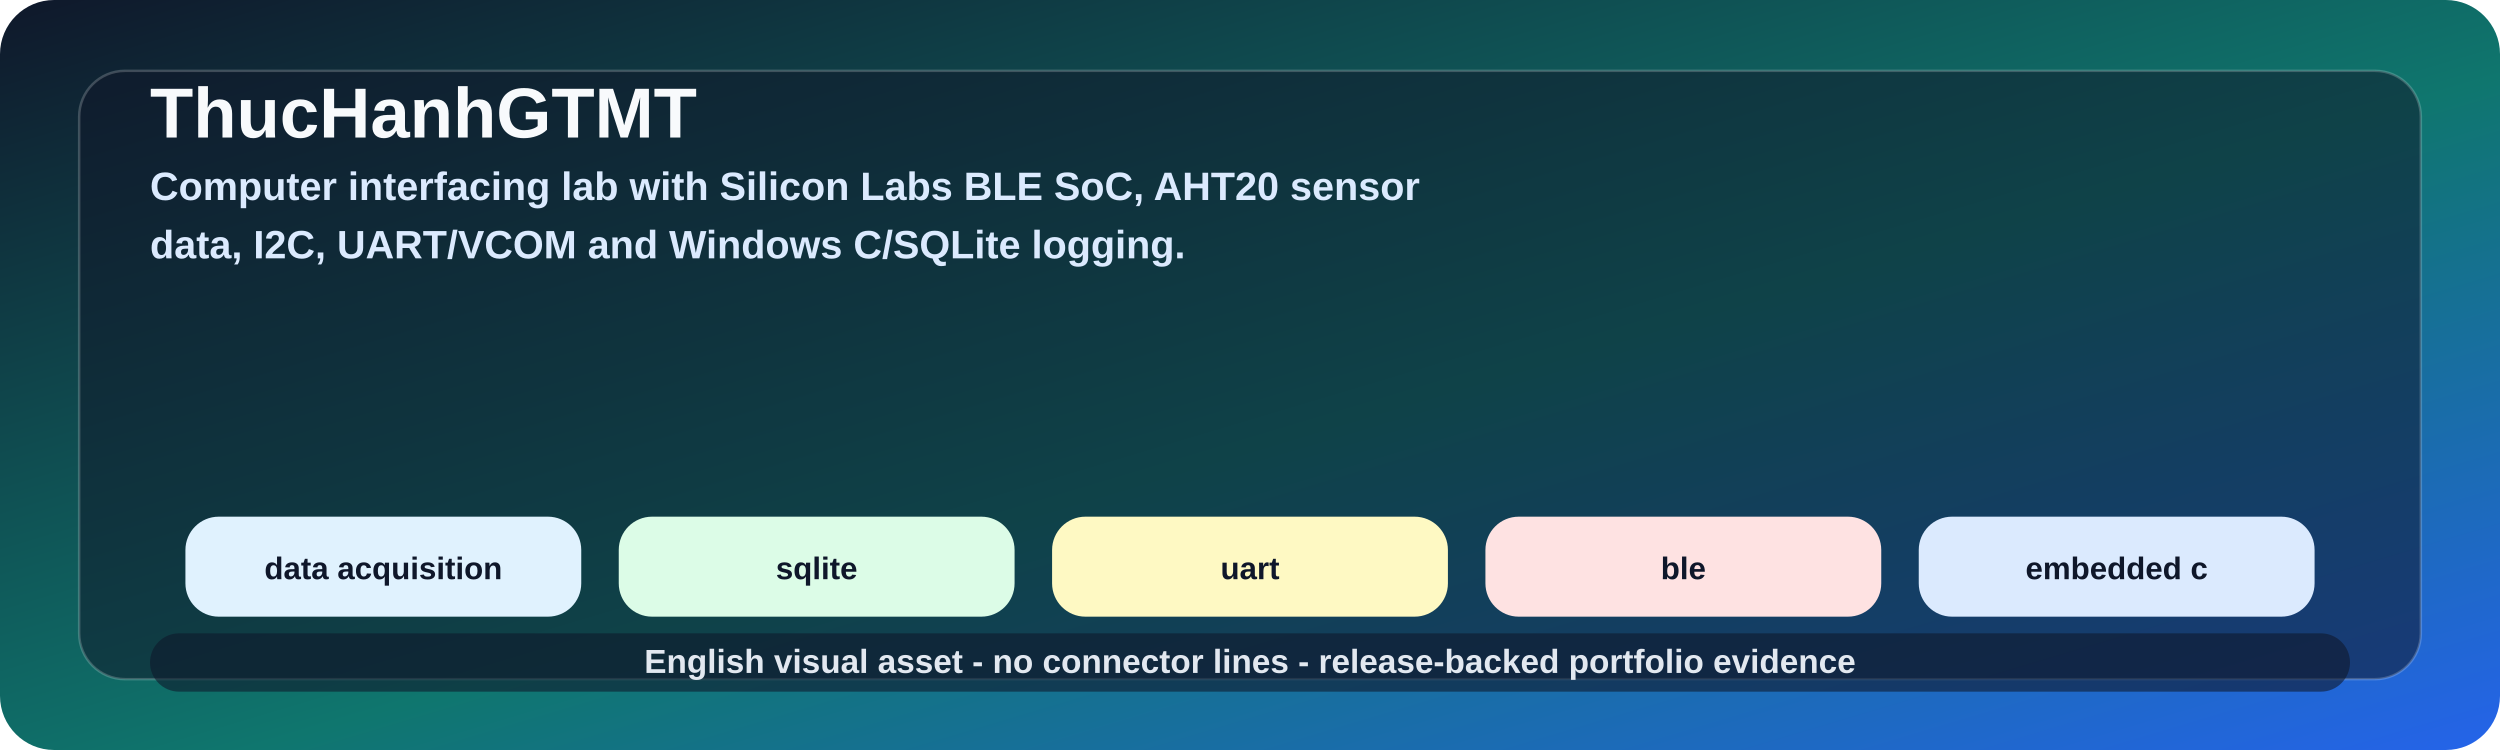
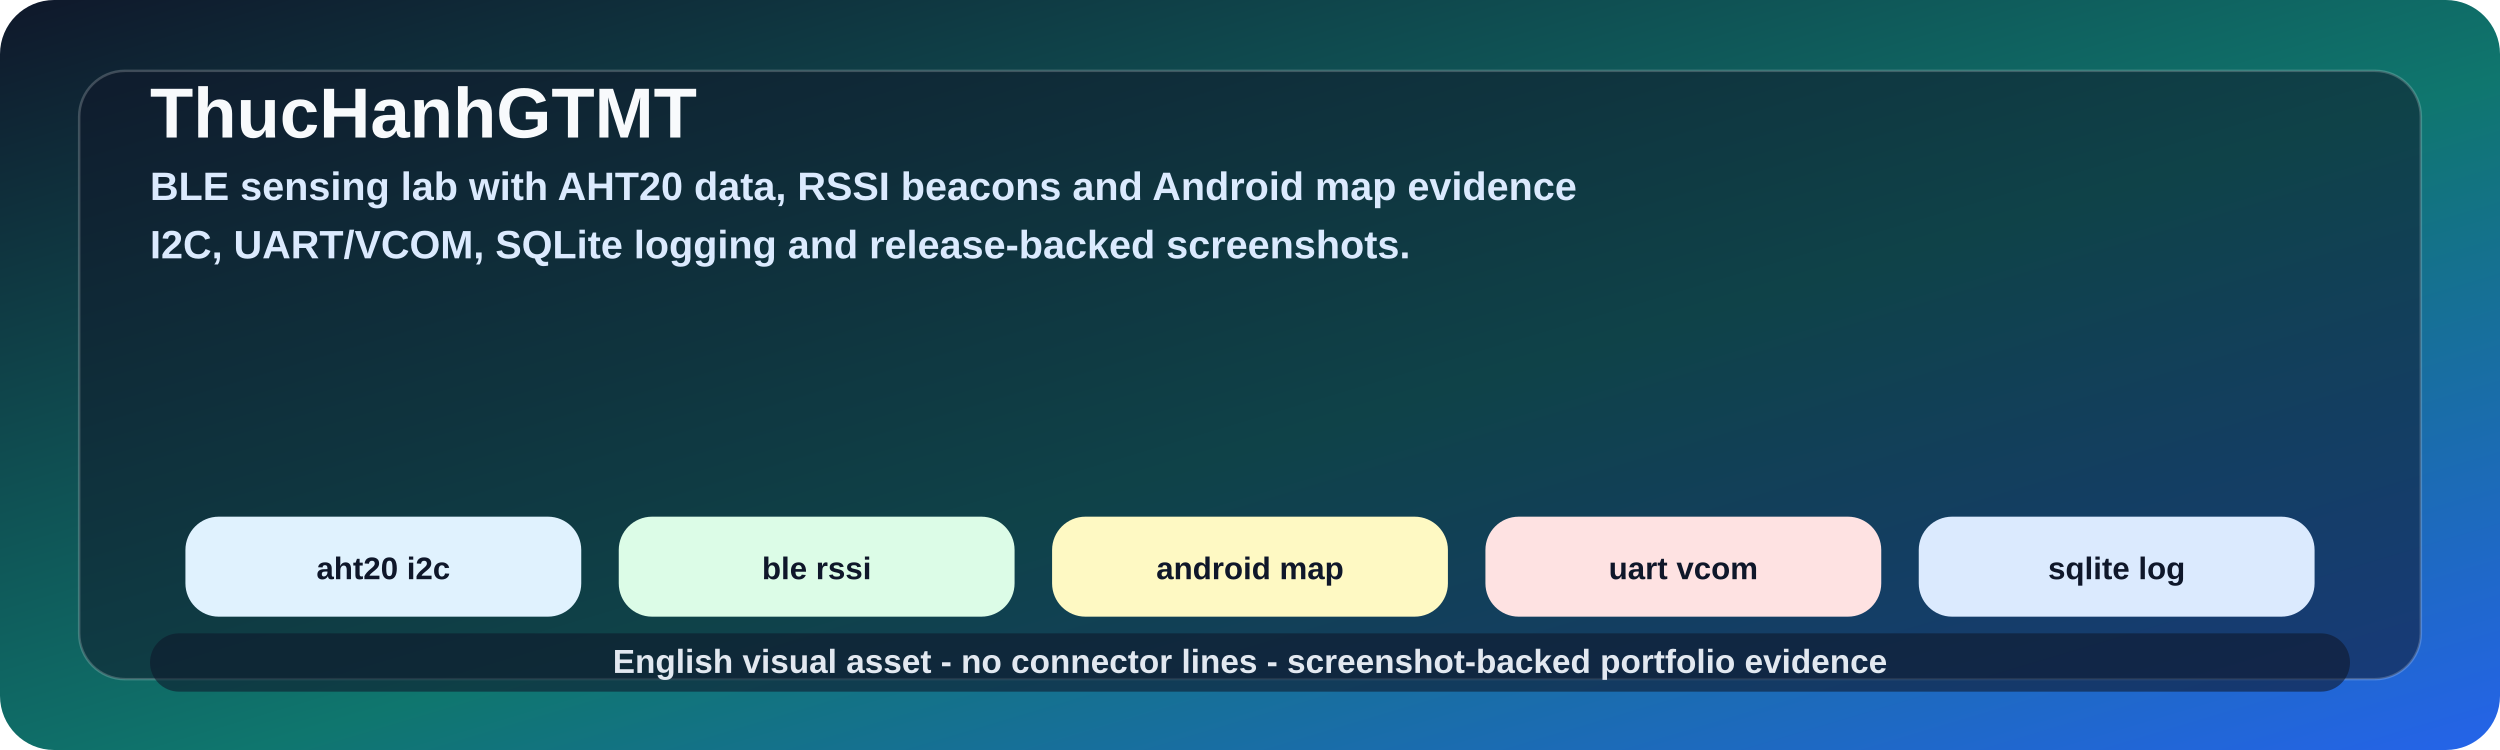
<svg xmlns="http://www.w3.org/2000/svg" width="1200" height="360" viewBox="0 0 1200 360" role="img" aria-labelledby="title desc">
  <defs>
    <linearGradient id="bg" x1="0" y1="0" x2="1" y2="1">
      <stop offset="0%" stop-color="#0f172a" />
      <stop offset="55%" stop-color="#0f766e" />
      <stop offset="100%" stop-color="#2563eb" />
    </linearGradient>
    <style>
      .title { font: 800 34px Segoe UI, Arial, sans-serif; fill: #f8fafc; letter-spacing: 0; }
      .subtitle { font: 650 19px Segoe UI, Arial, sans-serif; fill: #dbeafe; letter-spacing: 0; }
      .chipText { font: 800 15px Segoe UI, Arial, sans-serif; fill: #0f172a; letter-spacing: 0; }
      .caption { font: 700 16px Segoe UI, Arial, sans-serif; fill: #e2e8f0; letter-spacing: 0; }
      .panel { fill: rgba(15,23,42,.54); stroke: rgba(255,255,255,.20); stroke-width: 1.2; }
      .pulse { animation: pulse 3.4s ease-in-out infinite; transform-origin: center; }
      .soft { animation: soft 4.8s ease-in-out infinite; transform-origin: center; }
      @keyframes pulse { 0%, 100% { opacity: .78; transform: scale(.99); } 50% { opacity: 1; transform: scale(1.02); } }
      @keyframes soft { 0%, 100% { opacity: .68; } 50% { opacity: 1; } }
    </style>
  </defs>
  <rect width="1200" height="360" rx="26" fill="url(#bg)" />
  <rect x="38" y="34" width="1124" height="292" rx="22" class="panel" />
  <text x="72" y="66" class="title">ThucHanhGTMT</text>
-   <text x="72" y="96" class="subtitle">Computer interfacing lab with Silicon Labs BLE SoC, AHT20 sensor</text>
-   <text x="72" y="124" class="subtitle">data, I2C, UART/VCOM and Windows C/SQLite logging.</text>
+   <text x="72" y="96" class="subtitle">BLE sensing lab with AHT20 data, RSSI beacons and Android map evidence</text>
+   <text x="72" y="124" class="subtitle">I2C, UART/VCOM, SQLite logging and release-backed screenshots.</text>
  <g>
    <g class="pulse">
      <rect x="89" y="248" width="190" height="48" rx="16" fill="#e0f2fe" />
-       <text x="184.0" y="278" text-anchor="middle" class="chipText">data acquisition</text>
+       <text x="184.0" y="278" text-anchor="middle" class="chipText">aht20 i2c</text>
    </g>
    <g class="pulse">
      <rect x="297" y="248" width="190" height="48" rx="16" fill="#dcfce7" />
-       <text x="392.0" y="278" text-anchor="middle" class="chipText">sqlite</text>
+       <text x="392.0" y="278" text-anchor="middle" class="chipText">ble rssi</text>
    </g>
    <g class="pulse">
      <rect x="505" y="248" width="190" height="48" rx="16" fill="#fef9c3" />
-       <text x="600.0" y="278" text-anchor="middle" class="chipText">uart</text>
+       <text x="600.0" y="278" text-anchor="middle" class="chipText">android map</text>
    </g>
    <g class="pulse">
      <rect x="713" y="248" width="190" height="48" rx="16" fill="#fee2e2" />
-       <text x="808.0" y="278" text-anchor="middle" class="chipText">ble</text>
+       <text x="808.0" y="278" text-anchor="middle" class="chipText">uart vcom</text>
    </g>
    <g class="pulse">
      <rect x="921" y="248" width="190" height="48" rx="16" fill="#dbeafe" />
-       <text x="1016.0" y="278" text-anchor="middle" class="chipText">embedded c</text>
+       <text x="1016.0" y="278" text-anchor="middle" class="chipText">sqlite log</text>
    </g>
  </g>
  <rect x="72" y="304" width="1056" height="28" rx="14" fill="rgba(15,23,42,.58)" />
-   <text x="600.0" y="323" text-anchor="middle" class="caption">English visual asset - no connector lines - release-backed portfolio evidence</text>
+   <text x="600.0" y="323" text-anchor="middle" class="caption">English visual asset - no connector lines - screenshot-backed portfolio evidence</text>
</svg>
